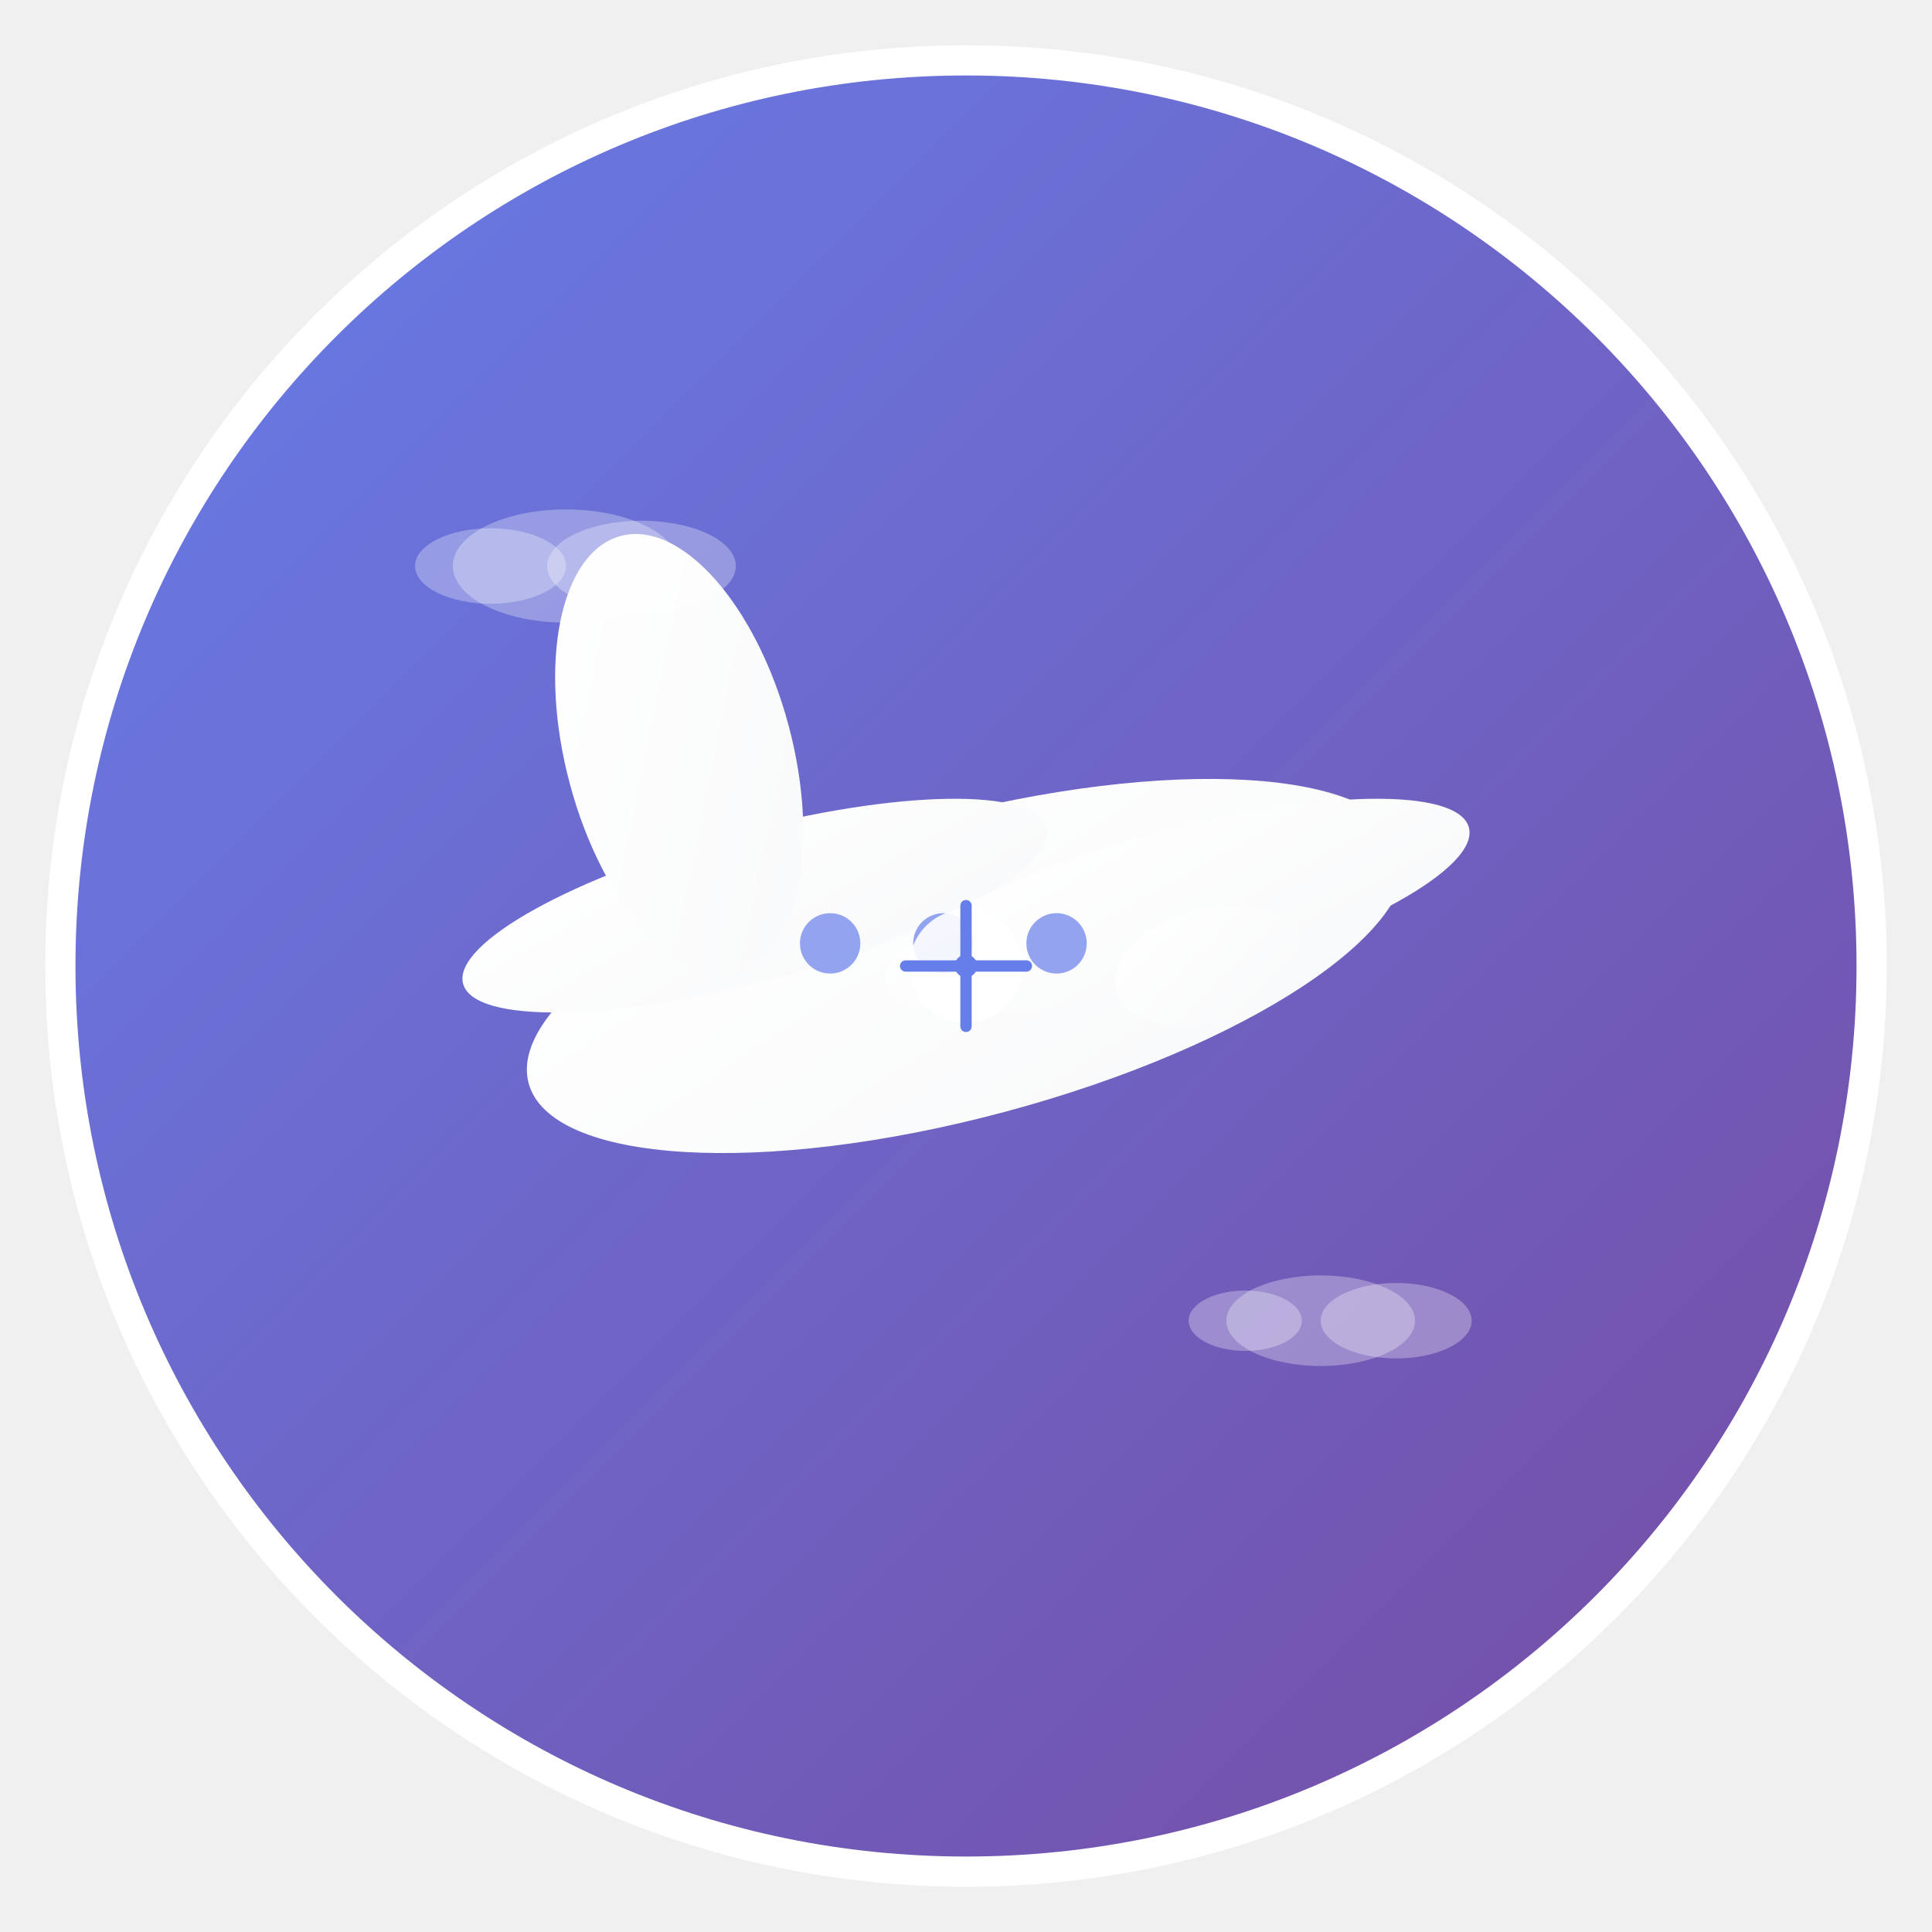
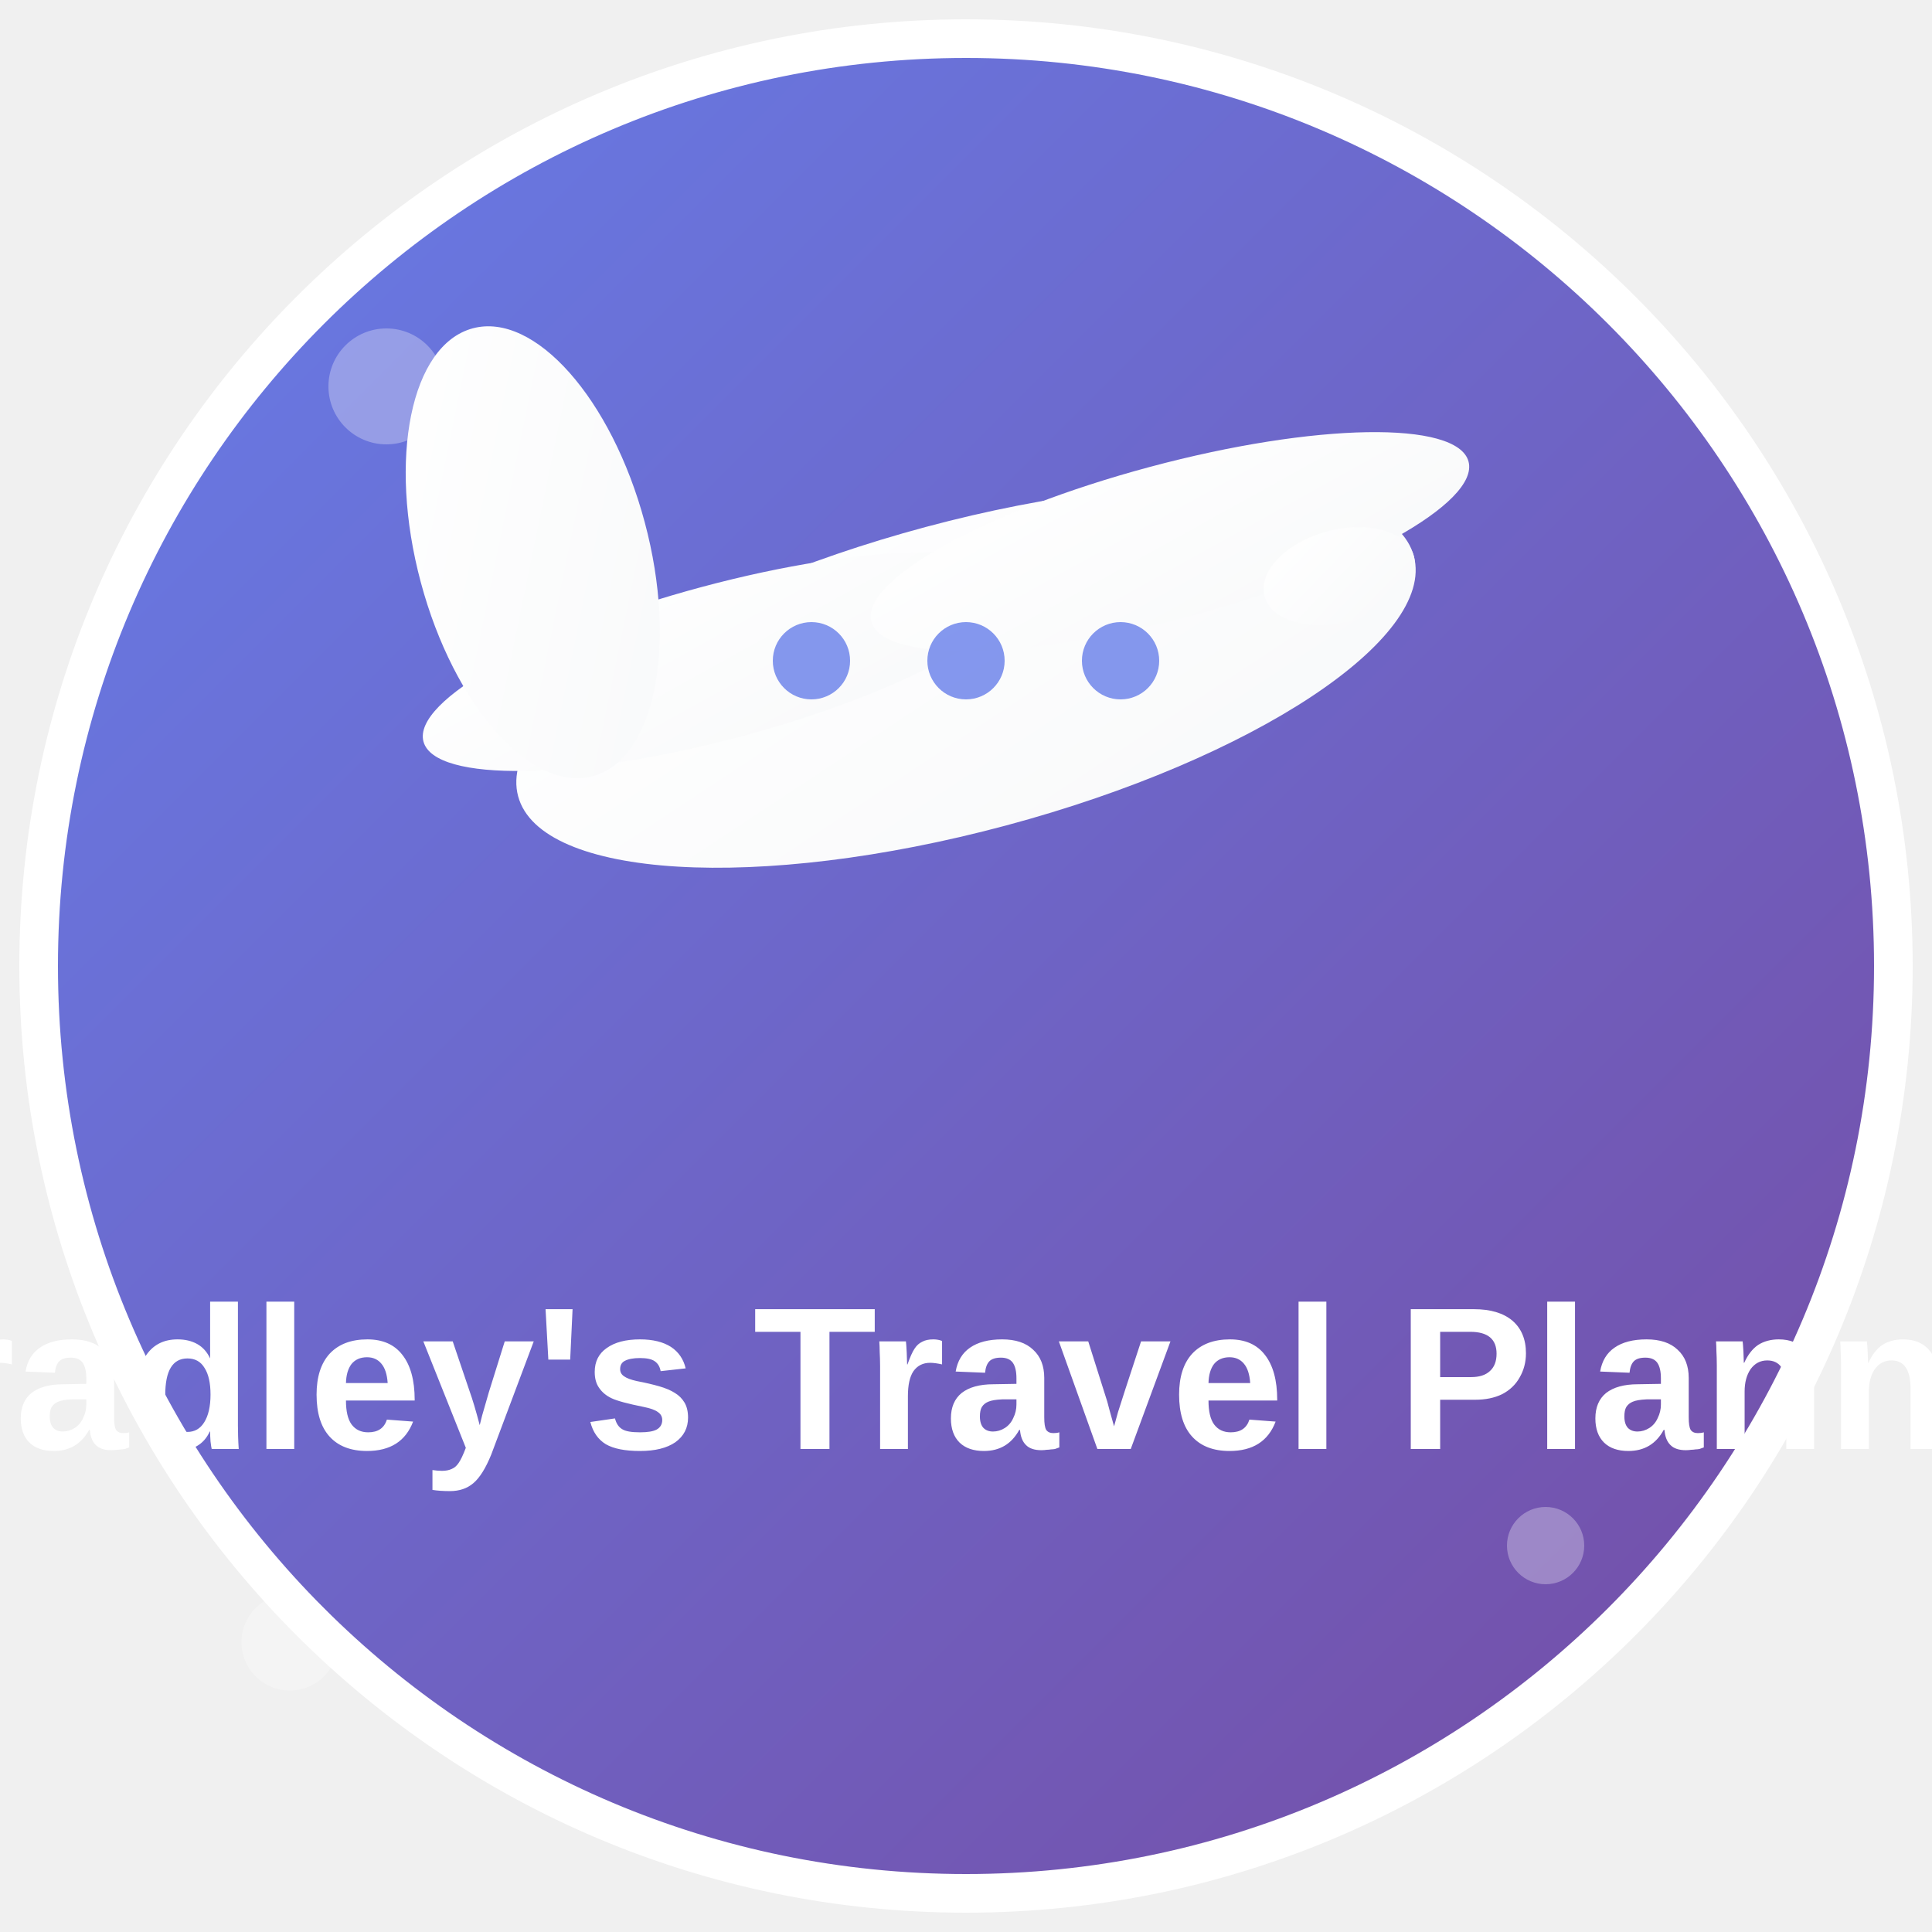
- <svg xmlns="http://www.w3.org/2000/svg" width="76" height="76" viewBox="0 0 512 512">
+ <svg xmlns="http://www.w3.org/2000/svg" width="76" height="76" viewBox="0 0 76 76">
  <defs>
    <linearGradient id="bg" x1="0%" y1="0%" x2="100%" y2="100%">
      <stop offset="0%" style="stop-color:#667eea;stop-opacity:1" />
      <stop offset="100%" style="stop-color:#764ba2;stop-opacity:1" />
    </linearGradient>
    <linearGradient id="plane" x1="0%" y1="0%" x2="100%" y2="100%">
      <stop offset="0%" style="stop-color:#ffffff;stop-opacity:1" />
      <stop offset="100%" style="stop-color:#f8f9fa;stop-opacity:1" />
    </linearGradient>
  </defs>
-   <circle cx="256" cy="256" r="240" fill="url(#bg)" stroke="#ffffff" stroke-width="8" />
-   <ellipse cx="256" cy="256" rx="120" ry="40" fill="url(#plane)" transform="rotate(-15 256 256)" />
-   <ellipse cx="200" cy="240" rx="80" ry="20" fill="url(#plane)" transform="rotate(-15 200 240)" />
-   <ellipse cx="312" cy="240" rx="80" ry="20" fill="url(#plane)" transform="rotate(-15 312 240)" />
-   <ellipse cx="180" cy="200" rx="30" ry="60" fill="url(#plane)" transform="rotate(-15 180 200)" />
-   <ellipse cx="320" cy="256" rx="25" ry="15" fill="url(#plane)" transform="rotate(-15 320 256)" />
-   <circle cx="220" cy="250" r="8" fill="#667eea" opacity="0.7" />
-   <circle cx="250" cy="250" r="8" fill="#667eea" opacity="0.7" />
-   <circle cx="280" cy="250" r="8" fill="#667eea" opacity="0.7" />
-   <ellipse cx="150" cy="150" rx="30" ry="15" fill="rgba(255,255,255,0.3)" />
-   <ellipse cx="170" cy="150" rx="25" ry="12" fill="rgba(255,255,255,0.3)" />
-   <ellipse cx="130" cy="150" rx="20" ry="10" fill="rgba(255,255,255,0.3)" />
-   <ellipse cx="350" cy="350" rx="25" ry="12" fill="rgba(255,255,255,0.3)" />
-   <ellipse cx="370" cy="350" rx="20" ry="10" fill="rgba(255,255,255,0.3)" />
-   <ellipse cx="330" cy="350" rx="15" ry="8" fill="rgba(255,255,255,0.3)" />
-   <circle cx="256" cy="256" r="15" fill="#ffffff" opacity="0.9" />
-   <line x1="256" y1="240" x2="256" y2="272" stroke="#667eea" stroke-width="3" stroke-linecap="round" />
-   <line x1="240" y1="256" x2="272" y2="256" stroke="#667eea" stroke-width="3" stroke-linecap="round" />
-   <circle cx="256" cy="256" r="3" fill="#667eea" />
+   <circle cx="38" cy="38" r="36.48" fill="url(#bg)" stroke="#ffffff" stroke-width="1.52" />
+   <g transform="translate(38, 26.6)">
+     <ellipse cx="0" cy="0" rx="18.24" ry="6.08" fill="url(#plane)" transform="rotate(-15)" />
+     <ellipse cx="-9.12" cy="-3.04" rx="12.16" ry="3.04" fill="url(#plane)" transform="rotate(-15)" />
+     <ellipse cx="9.12" cy="-3.04" rx="12.16" ry="3.04" fill="url(#plane)" transform="rotate(-15)" />
+     <ellipse cx="-15.2" cy="-9.12" rx="4.56" ry="9.12" fill="url(#plane)" transform="rotate(-15)" />
+     <ellipse cx="15.2" cy="0" rx="3.04" ry="1.824" fill="url(#plane)" transform="rotate(-15)" />
+     <circle cx="-6.08" cy="-0.608" r="1.52" fill="#667eea" opacity="0.8" />
+     <circle cx="0" cy="-0.608" r="1.52" fill="#667eea" opacity="0.8" />
+     <circle cx="6.08" cy="-0.608" r="1.52" fill="#667eea" opacity="0.8" />
+   </g>
+   <text x="38" y="57" text-anchor="middle" font-family="Arial, sans-serif" font-size="8" font-weight="bold" fill="white">
+     Bradley's Travel Planner
+   </text>
+   <circle cx="15.2" cy="15.2" r="2.28" fill="rgba(255,255,255,0.3)" />
+   <circle cx="60.8" cy="60.8" r="1.52" fill="rgba(255,255,255,0.3)" />
+   <circle cx="11.4" cy="64.6" r="1.9" fill="rgba(255,255,255,0.3)" />
</svg>
